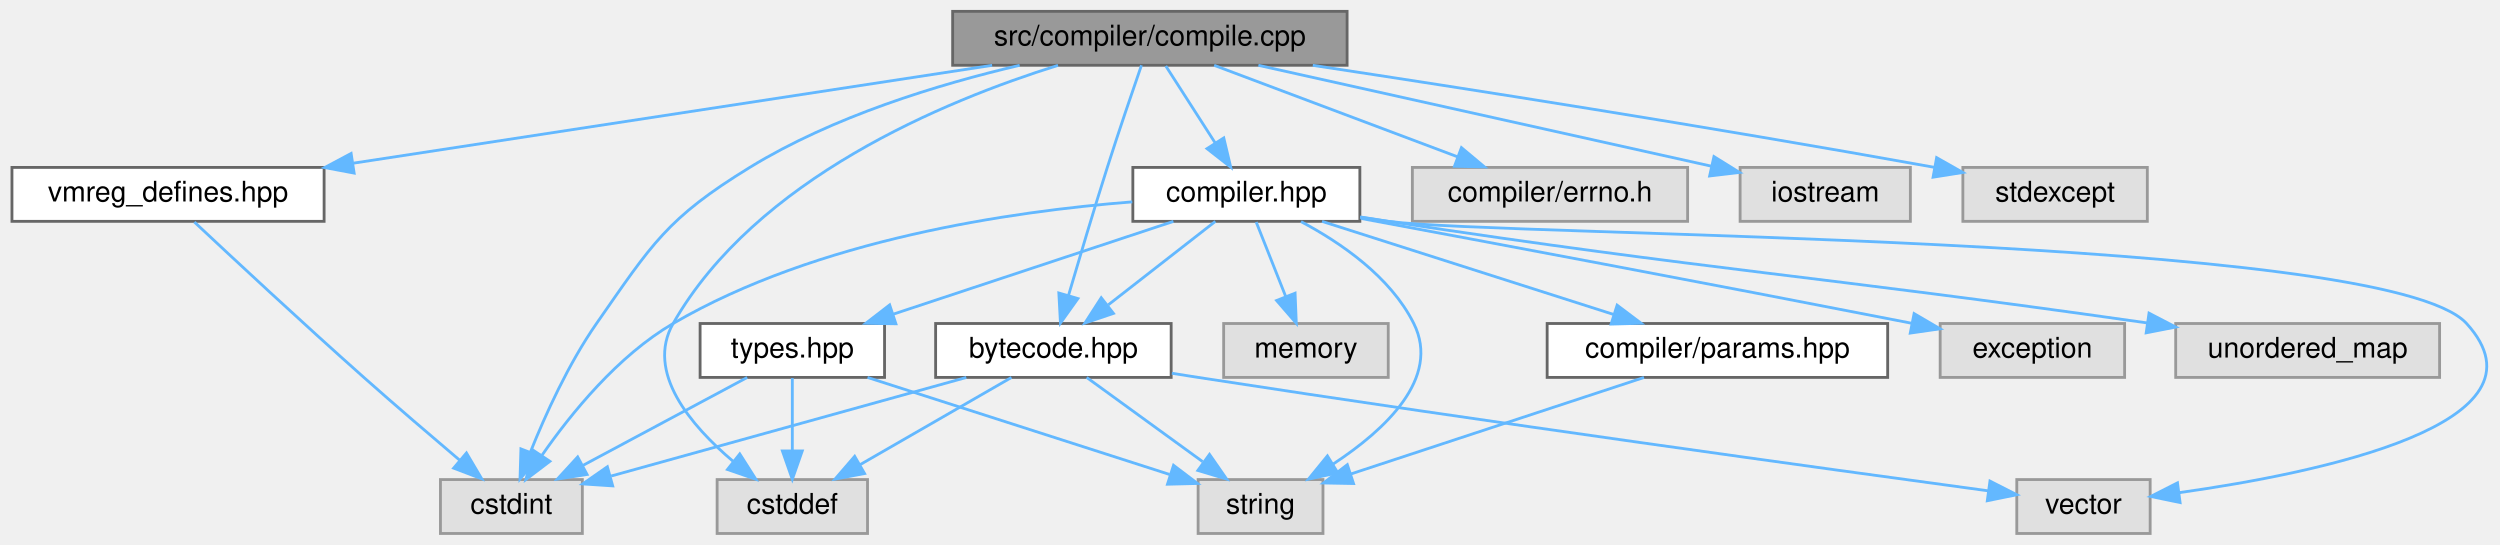
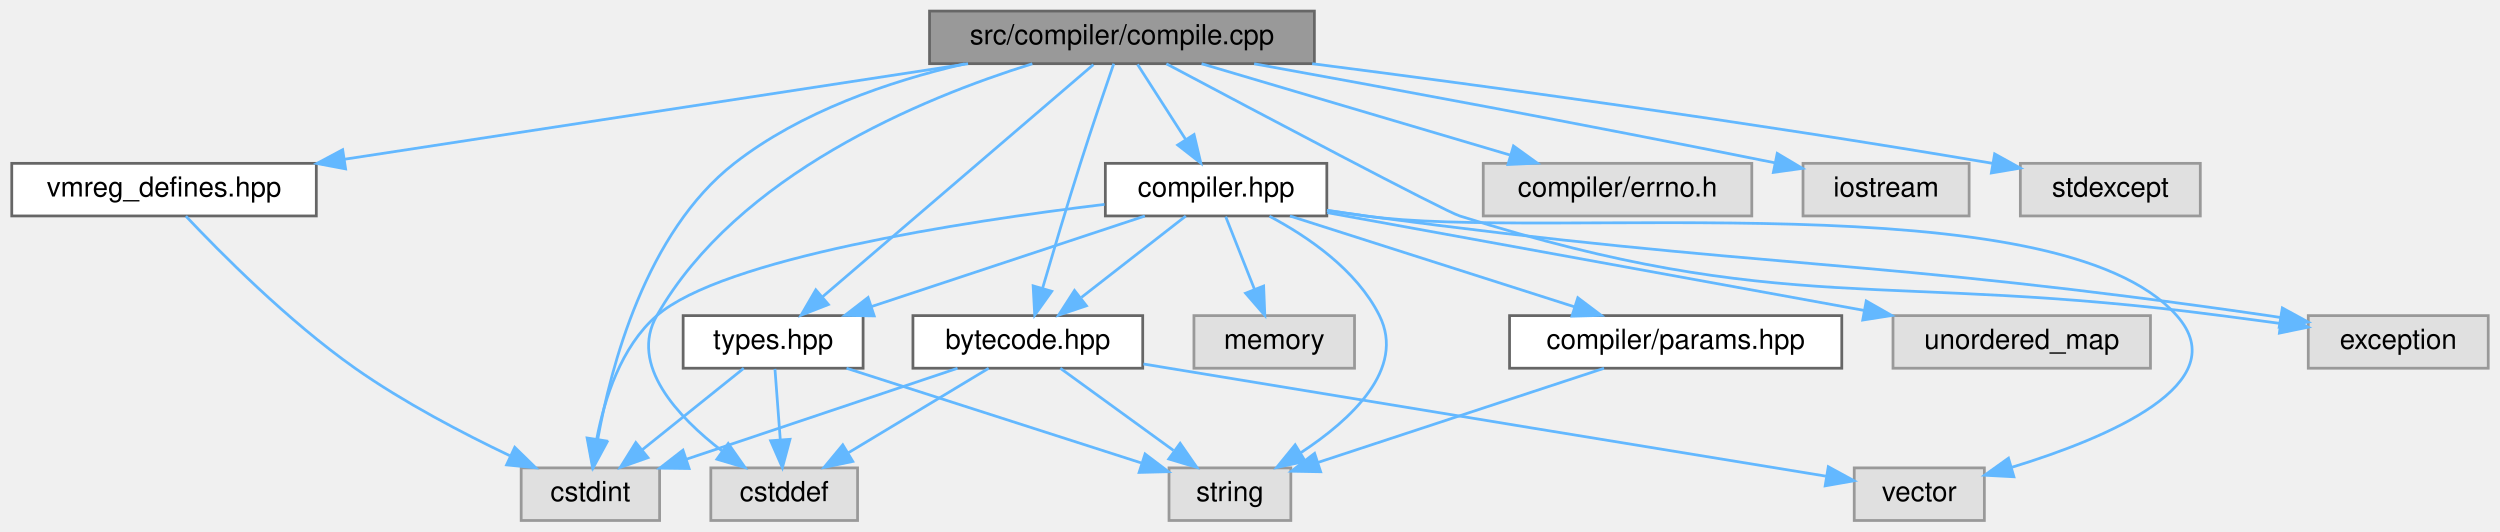
- <svg xmlns="http://www.w3.org/2000/svg" xmlns:xlink="http://www.w3.org/1999/xlink" width="881pt" height="192pt" viewBox="0.00 0.00 880.57 192.00">
+ <svg xmlns="http://www.w3.org/2000/svg" xmlns:xlink="http://www.w3.org/1999/xlink" width="903pt" height="192pt" viewBox="0.00 0.00 902.50 192.00">
  <g id="graph0" class="graph" transform="scale(1 1) rotate(0) translate(4 188)">
    <g id="Node000001" class="node">
      <g id="a_Node000001">
        <a xlink:title=" ">
          <polygon fill="#999999" stroke="#666666" points="470.5,-184 331.5,-184 331.5,-165 470.5,-165 470.5,-184" />
          <text text-anchor="middle" x="401" y="-172" font-family="Helvetica,sans-Serif" font-size="10.00">src/compiler/compile.cpp</text>
        </a>
      </g>
    </g>
    <g id="Node000002" class="node">
      <g id="a_Node000002">
        <a xlink:href="bytecode_8hpp.html" target="_top" xlink:title=" ">
          <polygon fill="white" stroke="#666666" points="408.5,-74 325.5,-74 325.5,-55 408.5,-55 408.5,-74" />
          <text text-anchor="middle" x="367" y="-62" font-family="Helvetica,sans-Serif" font-size="10.00">bytecode.hpp</text>
        </a>
      </g>
    </g>
    <g id="edge1_Node000001_Node000002" class="edge">
      <g id="a_edge1_Node000001_Node000002">
        <a xlink:title=" ">
          <path fill="none" stroke="#63b8ff" d="M398.04,-165C394.95,-156.06 390,-141.59 386,-129 381.2,-113.9 376.07,-96.68 372.35,-83.98" />
          <polygon fill="#63b8ff" stroke="#63b8ff" points="375.64,-82.78 369.49,-74.16 368.92,-84.74 375.64,-82.78" />
        </a>
      </g>
    </g>
    <g id="Node000003" class="node">
      <g id="a_Node000003">
        <a xlink:title=" ">
-           <polygon fill="#e0e0e0" stroke="#999999" points="201,-19 151,-19 151,0 201,0 201,-19" />
-           <text text-anchor="middle" x="176" y="-7" font-family="Helvetica,sans-Serif" font-size="10.00">cstdint</text>
+           <polygon fill="#e0e0e0" stroke="#999999" points="234,-19 184,-19 184,0 234,0 234,-19" />
+           <text text-anchor="middle" x="209" y="-7" font-family="Helvetica,sans-Serif" font-size="10.00">cstdint</text>
        </a>
      </g>
    </g>
    <g id="edge22_Node000001_Node000003" class="edge">
      <g id="a_edge22_Node000001_Node000003">
        <a xlink:title=" ">
-           <path fill="none" stroke="#63b8ff" d="M355.11,-164.99C326.3,-158.25 289.21,-146.92 260,-129 230.8,-111.09 225.59,-102.1 206,-74 196.1,-59.79 187.95,-41.8 182.66,-28.6" />
-           <polygon fill="#63b8ff" stroke="#63b8ff" points="185.9,-27.29 179.04,-19.21 179.36,-29.8 185.9,-27.29" />
+           <path fill="none" stroke="#63b8ff" d="M344.19,-164.94C316.86,-158.59 284.93,-147.67 261,-129 229.07,-104.09 216.32,-55.51 211.58,-28.94" />
+           <polygon fill="#63b8ff" stroke="#63b8ff" points="215.03,-28.36 210,-19.04 208.12,-29.46 215.03,-28.36" />
        </a>
      </g>
    </g>
    <g id="Node000004" class="node">
      <g id="a_Node000004">
        <a xlink:title=" ">
-           <polygon fill="#e0e0e0" stroke="#999999" points="301.5,-19 248.5,-19 248.5,0 301.5,0 301.5,-19" />
-           <text text-anchor="middle" x="275" y="-7" font-family="Helvetica,sans-Serif" font-size="10.00">cstddef</text>
+           <polygon fill="#e0e0e0" stroke="#999999" points="305.5,-19 252.5,-19 252.5,0 305.5,0 305.5,-19" />
+           <text text-anchor="middle" x="279" y="-7" font-family="Helvetica,sans-Serif" font-size="10.00">cstddef</text>
        </a>
      </g>
    </g>
    <g id="edge21_Node000001_Node000004" class="edge">
      <g id="a_edge21_Node000001_Node000004">
        <a xlink:title=" ">
-           <path fill="none" stroke="#63b8ff" d="M368.63,-164.97C328.55,-152.48 262.04,-124.95 233,-74 223.23,-56.85 239.15,-38.1 254.11,-25.45" />
-           <polygon fill="#63b8ff" stroke="#63b8ff" points="256.48,-28.04 262.16,-19.1 252.14,-22.55 256.48,-28.04" />
+           <path fill="none" stroke="#63b8ff" d="M368.63,-164.97C328.55,-152.48 262.04,-124.95 233,-74 222.9,-56.27 240.39,-37.54 256.63,-25.05" />
+           <polygon fill="#63b8ff" stroke="#63b8ff" points="258.78,-27.81 264.86,-19.13 254.69,-22.13 258.78,-27.81" />
        </a>
      </g>
    </g>
    <g id="Node000007" class="node">
      <g id="a_Node000007">
        <a xlink:href="compiler_8hpp.html" target="_top" xlink:title=" ">
          <polygon fill="white" stroke="#666666" points="475,-129 395,-129 395,-110 475,-110 475,-129" />
          <text text-anchor="middle" x="435" y="-117" font-family="Helvetica,sans-Serif" font-size="10.00">compiler.hpp</text>
        </a>
      </g>
    </g>
    <g id="edge6_Node000001_Node000007" class="edge">
      <g id="a_edge6_Node000001_Node000007">
        <a xlink:title=" ">
          <path fill="none" stroke="#63b8ff" d="M406.61,-164.75C411.32,-157.42 418.17,-146.73 423.97,-137.7" />
          <polygon fill="#63b8ff" stroke="#63b8ff" points="427.04,-139.4 429.49,-129.09 421.14,-135.62 427.04,-139.4" />
        </a>
      </g>
    </g>
+     <g id="Node000009" class="node">
+       <g id="a_Node000009">
+         <a xlink:href="types_8hpp.html" target="_top" xlink:title=" ">
+           <polygon fill="white" stroke="#666666" points="307.5,-74 242.5,-74 242.5,-55 307.5,-55 307.5,-74" />
+           <text text-anchor="middle" x="275" y="-62" font-family="Helvetica,sans-Serif" font-size="10.00">types.hpp</text>
+         </a>
+       </g>
+     </g>
+     <g id="edge26_Node000001_Node000009" class="edge">
+       <g id="a_edge26_Node000001_Node000009">
+         <a xlink:title=" ">
+           <path fill="none" stroke="#63b8ff" d="M390.69,-164.66C369.26,-146.3 319.7,-103.81 292.93,-80.87" />
+           <polygon fill="#63b8ff" stroke="#63b8ff" points="294.97,-78.01 285.1,-74.16 290.42,-83.32 294.97,-78.01" />
+         </a>
+       </g>
+     </g>
+     <g id="Node000010" class="node">
+       <g id="a_Node000010">
+         <a xlink:title=" ">
+           <polygon fill="#e0e0e0" stroke="#999999" points="894.5,-74 829.5,-74 829.5,-55 894.5,-55 894.5,-74" />
+           <text text-anchor="middle" x="862" y="-62" font-family="Helvetica,sans-Serif" font-size="10.00">exception</text>
+         </a>
+       </g>
+     </g>
+     <g id="edge23_Node000001_Node000010" class="edge">
+       <g id="a_edge23_Node000001_Node000010">
+         <a xlink:title=" ">
+           <path fill="none" stroke="#63b8ff" d="M417.04,-164.96C448.87,-148.05 517.42,-111.76 523,-110 640.57,-72.98 675.79,-90.11 798,-74 804.87,-73.09 812.15,-72.13 819.25,-71.19" />
+           <polygon fill="#63b8ff" stroke="#63b8ff" points="819.99,-74.62 829.44,-69.84 819.07,-67.68 819.99,-74.62" />
+         </a>
+       </g>
+     </g>
    <g id="Node000013" class="node">
      <g id="a_Node000013">
        <a xlink:title=" ">
-           <polygon fill="#e0e0e0" stroke="#999999" points="590.5,-129 493.5,-129 493.5,-110 590.5,-110 590.5,-129" />
-           <text text-anchor="middle" x="542" y="-117" font-family="Helvetica,sans-Serif" font-size="10.00">compiler/errno.h</text>
+           <polygon fill="#e0e0e0" stroke="#999999" points="628.5,-129 531.5,-129 531.5,-110 628.5,-110 628.5,-129" />
+           <text text-anchor="middle" x="580" y="-117" font-family="Helvetica,sans-Serif" font-size="10.00">compiler/errno.h</text>
        </a>
      </g>
    </g>
    <g id="edge20_Node000001_Node000013" class="edge">
      <g id="a_edge20_Node000001_Node000013">
        <a xlink:title=" ">
-           <path fill="none" stroke="#63b8ff" d="M423.65,-164.98C446.85,-156.27 483.12,-142.63 509.4,-132.75" />
-           <polygon fill="#63b8ff" stroke="#63b8ff" points="510.8,-135.97 518.93,-129.17 508.34,-129.41 510.8,-135.97" />
+           <path fill="none" stroke="#63b8ff" d="M429.76,-164.98C459.94,-156.05 507.57,-141.94 541.1,-132.02" />
+           <polygon fill="#63b8ff" stroke="#63b8ff" points="542.42,-135.28 551.02,-129.08 540.43,-128.57 542.42,-135.28" />
        </a>
      </g>
    </g>
    <g id="Node000014" class="node">
      <g id="a_Node000014">
        <a xlink:title=" ">
-           <polygon fill="#e0e0e0" stroke="#999999" points="669,-129 609,-129 609,-110 669,-110 669,-129" />
-           <text text-anchor="middle" x="639" y="-117" font-family="Helvetica,sans-Serif" font-size="10.00">iostream</text>
-         </a>
-       </g>
-     </g>
-     <g id="edge23_Node000001_Node000014" class="edge">
-       <g id="a_edge23_Node000001_Node000014">
-         <a xlink:title=" ">
-           <path fill="none" stroke="#63b8ff" d="M439.24,-164.98C483,-155.24 554.36,-139.35 598.89,-129.43" />
-           <polygon fill="#63b8ff" stroke="#63b8ff" points="599.78,-132.82 608.78,-127.23 598.26,-125.99 599.78,-132.82" />
+           <polygon fill="#e0e0e0" stroke="#999999" points="707,-129 647,-129 647,-110 707,-110 707,-129" />
+           <text text-anchor="middle" x="677" y="-117" font-family="Helvetica,sans-Serif" font-size="10.00">iostream</text>
+         </a>
+       </g>
+     </g>
+     <g id="edge24_Node000001_Node000014" class="edge">
+       <g id="a_edge24_Node000001_Node000014">
+         <a xlink:title=" ">
+           <path fill="none" stroke="#63b8ff" d="M448.74,-164.96C494.51,-156.67 565.8,-143.52 636.77,-129.2" />
+           <polygon fill="#63b8ff" stroke="#63b8ff" points="637.68,-132.59 646.78,-127.18 636.29,-125.73 637.68,-132.59" />
        </a>
      </g>
    </g>
    <g id="Node000015" class="node">
      <g id="a_Node000015">
        <a xlink:title=" ">
-           <polygon fill="#e0e0e0" stroke="#999999" points="752.5,-129 687.5,-129 687.5,-110 752.5,-110 752.5,-129" />
-           <text text-anchor="middle" x="720" y="-117" font-family="Helvetica,sans-Serif" font-size="10.00">stdexcept</text>
-         </a>
-       </g>
-     </g>
-     <g id="edge24_Node000001_Node000015" class="edge">
-       <g id="a_edge24_Node000001_Node000015">
-         <a xlink:title=" ">
-           <path fill="none" stroke="#63b8ff" d="M458.41,-164.97C512.32,-156.8 595.47,-143.8 677.47,-129.03" />
-           <polygon fill="#63b8ff" stroke="#63b8ff" points="678.25,-132.45 687.47,-127.22 677,-125.56 678.25,-132.45" />
+           <polygon fill="#e0e0e0" stroke="#999999" points="790.5,-129 725.5,-129 725.5,-110 790.5,-110 790.5,-129" />
+           <text text-anchor="middle" x="758" y="-117" font-family="Helvetica,sans-Serif" font-size="10.00">stdexcept</text>
+         </a>
+       </g>
+     </g>
+     <g id="edge25_Node000001_Node000015" class="edge">
+       <g id="a_edge25_Node000001_Node000015">
+         <a xlink:title=" ">
+           <path fill="none" stroke="#63b8ff" d="M469.7,-164.99C531.38,-157.07 624.65,-144.43 715.55,-128.98" />
+           <polygon fill="#63b8ff" stroke="#63b8ff" points="716.21,-132.42 725.48,-127.28 715.03,-125.52 716.21,-132.42" />
        </a>
      </g>
    </g>
    <g id="Node000016" class="node">
      <g id="a_Node000016">
        <a xlink:href="vmreg__defines_8hpp.html" target="_top" xlink:title=" ">
          <polygon fill="white" stroke="#666666" points="110,-129 0,-129 0,-110 110,-110 110,-129" />
          <text text-anchor="middle" x="55" y="-117" font-family="Helvetica,sans-Serif" font-size="10.00">vmreg_defines.hpp</text>
        </a>
      </g>
    </g>
-     <g id="edge25_Node000001_Node000016" class="edge">
-       <g id="a_edge25_Node000001_Node000016">
+     <g id="edge27_Node000001_Node000016" class="edge">
+       <g id="a_edge27_Node000001_Node000016">
        <a xlink:title=" ">
          <path fill="none" stroke="#63b8ff" d="M345.41,-164.98C284.03,-155.58 185.32,-140.46 120.3,-130.5" />
          <polygon fill="#63b8ff" stroke="#63b8ff" points="120.58,-127 110.17,-128.95 119.52,-133.92 120.58,-127" />
        </a>
      </g>
    </g>
    <g id="edge2_Node000002_Node000003" class="edge">
      <g id="a_edge2_Node000002_Node000003">
        <a xlink:title=" ">
-           <path fill="none" stroke="#63b8ff" d="M336.31,-54.98C302.14,-45.5 247.02,-30.21 211.15,-20.25" />
-           <polygon fill="#63b8ff" stroke="#63b8ff" points="211.7,-16.77 201.12,-17.47 209.82,-23.52 211.7,-16.77" />
+           <path fill="none" stroke="#63b8ff" d="M341.61,-54.98C315.05,-46.07 273.16,-32.02 243.58,-22.1" />
+           <polygon fill="#63b8ff" stroke="#63b8ff" points="244.66,-18.77 234.06,-18.91 242.43,-25.41 244.66,-18.77" />
        </a>
      </g>
    </g>
    <g id="edge3_Node000002_Node000004" class="edge">
      <g id="a_edge3_Node000002_Node000004">
        <a xlink:title=" ">
-           <path fill="none" stroke="#63b8ff" d="M352.22,-54.98C337.82,-46.69 315.69,-33.94 298.81,-24.22" />
-           <polygon fill="#63b8ff" stroke="#63b8ff" points="300.46,-21.13 290.05,-19.17 296.97,-27.19 300.46,-21.13" />
+           <path fill="none" stroke="#63b8ff" d="M352.86,-54.98C339.21,-46.77 318.31,-34.18 302.22,-24.49" />
+           <polygon fill="#63b8ff" stroke="#63b8ff" points="303.77,-21.33 293.4,-19.17 300.16,-27.33 303.77,-21.33" />
        </a>
      </g>
    </g>
    <g id="Node000005" class="node">
      <g id="a_Node000005">
        <a xlink:title=" ">
          <polygon fill="#e0e0e0" stroke="#999999" points="462,-19 418,-19 418,0 462,0 462,-19" />
          <text text-anchor="middle" x="440" y="-7" font-family="Helvetica,sans-Serif" font-size="10.00">string</text>
        </a>
      </g>
    </g>
    <g id="edge4_Node000002_Node000005" class="edge">
      <g id="a_edge4_Node000002_Node000005">
        <a xlink:title=" ">
          <path fill="none" stroke="#63b8ff" d="M378.73,-54.98C389.73,-47 406.42,-34.88 419.6,-25.31" />
          <polygon fill="#63b8ff" stroke="#63b8ff" points="422.02,-27.88 428.06,-19.17 417.91,-22.21 422.02,-27.88" />
        </a>
      </g>
    </g>
    <g id="Node000006" class="node">
      <g id="a_Node000006">
        <a xlink:title=" ">
-           <polygon fill="#e0e0e0" stroke="#999999" points="753.5,-19 706.5,-19 706.5,0 753.5,0 753.5,-19" />
-           <text text-anchor="middle" x="730" y="-7" font-family="Helvetica,sans-Serif" font-size="10.00">vector</text>
+           <polygon fill="#e0e0e0" stroke="#999999" points="712.5,-19 665.5,-19 665.5,0 712.5,0 712.5,-19" />
+           <text text-anchor="middle" x="689" y="-7" font-family="Helvetica,sans-Serif" font-size="10.00">vector</text>
        </a>
      </g>
    </g>
    <g id="edge5_Node000002_Node000006" class="edge">
      <g id="a_edge5_Node000002_Node000006">
        <a xlink:title=" ">
-           <path fill="none" stroke="#63b8ff" d="M408.74,-56.46C411.87,-55.96 414.98,-55.47 418,-55 519.3,-39.34 639.42,-22.77 696.57,-15.01" />
-           <polygon fill="#63b8ff" stroke="#63b8ff" points="697.05,-18.47 706.49,-13.66 696.11,-11.54 697.05,-18.47" />
+           <path fill="none" stroke="#63b8ff" d="M408.75,-56.53C411.88,-56.01 414.99,-55.5 418,-55 503.42,-40.87 604.01,-24.4 655.27,-16.01" />
+           <polygon fill="#63b8ff" stroke="#63b8ff" points="656.13,-19.42 665.43,-14.35 655,-12.51 656.13,-19.42" />
        </a>
      </g>
    </g>
    <g id="edge7_Node000007_Node000002" class="edge">
      <g id="a_edge7_Node000007_Node000002">
        <a xlink:title=" ">
          <path fill="none" stroke="#63b8ff" d="M424.07,-109.98C413.92,-102.07 398.58,-90.11 386.35,-80.58" />
          <polygon fill="#63b8ff" stroke="#63b8ff" points="388.16,-77.56 378.12,-74.17 383.86,-83.08 388.16,-77.56" />
        </a>
      </g>
    </g>
    <g id="edge14_Node000007_Node000003" class="edge">
      <g id="a_edge14_Node000007_Node000003">
        <a xlink:title=" ">
-           <path fill="none" stroke="#63b8ff" d="M394.8,-116.86C352.05,-113.53 283.72,-103.58 233,-74 213.48,-62.61 196.98,-42.24 186.83,-27.64" />
-           <polygon fill="#63b8ff" stroke="#63b8ff" points="189.56,-25.43 181.12,-19.03 183.73,-29.3 189.56,-25.43" />
+           <path fill="none" stroke="#63b8ff" d="M394.71,-114.18C342.92,-107.88 256.83,-94.61 233,-74 220.06,-62.81 214.08,-43.88 211.32,-29.6" />
+           <polygon fill="#63b8ff" stroke="#63b8ff" points="214.73,-28.72 209.74,-19.38 207.81,-29.8 214.73,-28.72" />
        </a>
      </g>
    </g>
    <g id="edge16_Node000007_Node000005" class="edge">
      <g id="a_edge16_Node000007_Node000005">
        <a xlink:title=" ">
          <path fill="none" stroke="#63b8ff" d="M454.27,-109.9C468.12,-102.55 485.76,-90.54 494,-74 503.6,-54.74 483.83,-36.44 465.58,-24.47" />
          <polygon fill="#63b8ff" stroke="#63b8ff" points="467.22,-21.38 456.87,-19.13 463.56,-27.34 467.22,-21.38" />
        </a>
      </g>
    </g>
    <g id="edge18_Node000007_Node000006" class="edge">
      <g id="a_edge18_Node000007_Node000006">
        <a xlink:title=" ">
-           <path fill="none" stroke="#63b8ff" d="M475.08,-111.42C478.43,-110.91 481.77,-110.43 485,-110 527.05,-104.44 836.46,-105.37 865,-74 897.06,-38.76 813.37,-21.38 763.71,-14.39" />
-           <polygon fill="#63b8ff" stroke="#63b8ff" points="764.05,-10.9 753.68,-13.05 763.13,-17.84 764.05,-10.9" />
+           <path fill="none" stroke="#63b8ff" d="M475.08,-112.04C479.77,-111.33 484.49,-110.63 489,-110 553.97,-100.9 738.53,-123.13 782,-74 803.69,-49.48 757.21,-29.86 722.46,-19.23" />
+           <polygon fill="#63b8ff" stroke="#63b8ff" points="723.17,-15.79 712.59,-16.35 721.21,-22.51 723.17,-15.79" />
        </a>
      </g>
    </g>
    <g id="Node000008" class="node">
      <g id="a_Node000008">
        <a xlink:href="params_8hpp.html" target="_top" xlink:title=" ">
          <polygon fill="white" stroke="#666666" points="661,-74 541,-74 541,-55 661,-55 661,-74" />
          <text text-anchor="middle" x="601" y="-62" font-family="Helvetica,sans-Serif" font-size="10.00">compiler/params.hpp</text>
        </a>
      </g>
    </g>
    <g id="edge8_Node000007_Node000008" class="edge">
      <g id="a_edge8_Node000007_Node000008">
        <a xlink:title=" ">
          <path fill="none" stroke="#63b8ff" d="M461.67,-109.98C489.54,-101.09 533.45,-87.07 564.52,-77.15" />
          <polygon fill="#63b8ff" stroke="#63b8ff" points="565.66,-80.46 574.12,-74.08 563.53,-73.79 565.66,-80.46" />
        </a>
      </g>
    </g>
-     <g id="Node000009" class="node">
-       <g id="a_Node000009">
-         <a xlink:href="types_8hpp.html" target="_top" xlink:title=" ">
-           <polygon fill="white" stroke="#666666" points="307.5,-74 242.5,-74 242.5,-55 307.5,-55 307.5,-74" />
-           <text text-anchor="middle" x="275" y="-62" font-family="Helvetica,sans-Serif" font-size="10.00">types.hpp</text>
-         </a>
-       </g>
-     </g>
    <g id="edge10_Node000007_Node000009" class="edge">
      <g id="a_edge10_Node000007_Node000009">
        <a xlink:title=" ">
          <path fill="none" stroke="#63b8ff" d="M409.29,-109.98C382.55,-101.13 340.47,-87.19 310.55,-77.28" />
          <polygon fill="#63b8ff" stroke="#63b8ff" points="311.5,-73.9 300.91,-74.08 309.3,-80.55 311.5,-73.9" />
        </a>
      </g>
    </g>
-     <g id="Node000010" class="node">
-       <g id="a_Node000010">
-         <a xlink:title=" ">
-           <polygon fill="#e0e0e0" stroke="#999999" points="744.5,-74 679.5,-74 679.5,-55 744.5,-55 744.5,-74" />
-           <text text-anchor="middle" x="712" y="-62" font-family="Helvetica,sans-Serif" font-size="10.00">exception</text>
-         </a>
-       </g>
-     </g>
    <g id="edge15_Node000007_Node000010" class="edge">
      <g id="a_edge15_Node000007_Node000010">
        <a xlink:title=" ">
-           <path fill="none" stroke="#63b8ff" d="M475.37,-111.02C520.19,-102.67 594.97,-88.64 669.42,-74.09" />
-           <polygon fill="#63b8ff" stroke="#63b8ff" points="670.31,-77.49 679.45,-72.13 668.96,-70.62 670.31,-77.49" />
+           <path fill="none" stroke="#63b8ff" d="M475.07,-111.98C479.76,-111.28 484.48,-110.6 489,-110 633.48,-90.66 670.75,-94.98 815,-74 816.46,-73.79 817.95,-73.56 819.45,-73.33" />
+           <polygon fill="#63b8ff" stroke="#63b8ff" points="820.13,-76.76 829.43,-71.69 819,-69.86 820.13,-76.76" />
        </a>
      </g>
    </g>
    <g id="Node000011" class="node">
      <g id="a_Node000011">
        <a xlink:title=" ">
-           <polygon fill="#e0e0e0" stroke="#999999" points="855.5,-74 762.5,-74 762.5,-55 855.5,-55 855.5,-74" />
-           <text text-anchor="middle" x="809" y="-62" font-family="Helvetica,sans-Serif" font-size="10.00">unordered_map</text>
+           <polygon fill="#e0e0e0" stroke="#999999" points="772.5,-74 679.5,-74 679.5,-55 772.5,-55 772.5,-74" />
+           <text text-anchor="middle" x="726" y="-62" font-family="Helvetica,sans-Serif" font-size="10.00">unordered_map</text>
        </a>
      </g>
    </g>
    <g id="edge17_Node000007_Node000011" class="edge">
      <g id="a_edge17_Node000007_Node000011">
        <a xlink:title=" ">
-           <path fill="none" stroke="#63b8ff" d="M475.1,-111.56C478.44,-111.01 481.78,-110.49 485,-110 601.11,-92.37 632.95,-91.26 752.58,-74.18" />
-           <polygon fill="#63b8ff" stroke="#63b8ff" points="753.1,-77.64 762.5,-72.75 752.1,-70.71 753.1,-77.64" />
+           <path fill="none" stroke="#63b8ff" d="M475.16,-111.19C525.46,-102.02 611.97,-86.27 669.08,-75.87" />
+           <polygon fill="#63b8ff" stroke="#63b8ff" points="669.83,-79.29 679.04,-74.05 668.57,-72.4 669.83,-79.29" />
        </a>
      </g>
    </g>
    <g id="Node000012" class="node">
      <g id="a_Node000012">
        <a xlink:title=" ">
          <polygon fill="#e0e0e0" stroke="#999999" points="485,-74 427,-74 427,-55 485,-55 485,-74" />
          <text text-anchor="middle" x="456" y="-62" font-family="Helvetica,sans-Serif" font-size="10.00">memory</text>
        </a>
      </g>
    </g>
    <g id="edge19_Node000007_Node000012" class="edge">
      <g id="a_edge19_Node000007_Node000012">
        <a xlink:title=" ">
          <path fill="none" stroke="#63b8ff" d="M438.47,-109.75C441.28,-102.65 445.34,-92.4 448.85,-83.56" />
          <polygon fill="#63b8ff" stroke="#63b8ff" points="452.17,-84.68 452.6,-74.09 445.66,-82.1 452.17,-84.68" />
        </a>
      </g>
    </g>
    <g id="edge9_Node000008_Node000005" class="edge">
      <g id="a_edge9_Node000008_Node000005">
        <a xlink:title=" ">
          <path fill="none" stroke="#63b8ff" d="M575.13,-54.98C547.02,-45.73 502.08,-30.94 471.83,-20.98" />
          <polygon fill="#63b8ff" stroke="#63b8ff" points="472.77,-17.6 462.18,-17.8 470.58,-24.25 472.77,-17.6" />
        </a>
      </g>
    </g>
    <g id="edge12_Node000009_Node000003" class="edge">
      <g id="a_edge12_Node000009_Node000003">
        <a xlink:title=" ">
-           <path fill="none" stroke="#63b8ff" d="M259.09,-54.98C243.45,-46.61 219.34,-33.7 201.12,-23.95" />
-           <polygon fill="#63b8ff" stroke="#63b8ff" points="202.66,-20.8 192.2,-19.17 199.36,-26.98 202.66,-20.8" />
+           <path fill="none" stroke="#63b8ff" d="M264.4,-54.98C254.54,-47.07 239.65,-35.11 227.78,-25.58" />
+           <polygon fill="#63b8ff" stroke="#63b8ff" points="229.79,-22.7 219.8,-19.17 225.4,-28.16 229.79,-22.7" />
        </a>
      </g>
    </g>
    <g id="edge11_Node000009_Node000004" class="edge">
      <g id="a_edge11_Node000009_Node000004">
        <a xlink:title=" ">
-           <path fill="none" stroke="#63b8ff" d="M275,-54.75C275,-47.8 275,-37.85 275,-29.13" />
-           <polygon fill="#63b8ff" stroke="#63b8ff" points="278.5,-29.09 275,-19.09 271.5,-29.09 278.5,-29.09" />
+           <path fill="none" stroke="#63b8ff" d="M275.66,-54.75C276.18,-47.8 276.94,-37.85 277.59,-29.13" />
+           <polygon fill="#63b8ff" stroke="#63b8ff" points="281.09,-29.32 278.35,-19.09 274.11,-28.8 281.09,-29.32" />
        </a>
      </g>
    </g>
    <g id="edge13_Node000009_Node000005" class="edge">
      <g id="a_edge13_Node000009_Node000005">
        <a xlink:title=" ">
          <path fill="none" stroke="#63b8ff" d="M301.51,-54.98C330.48,-45.68 376.9,-30.77 407.91,-20.81" />
          <polygon fill="#63b8ff" stroke="#63b8ff" points="409.34,-24.03 417.79,-17.63 407.2,-17.36 409.34,-24.03" />
        </a>
      </g>
    </g>
-     <g id="edge26_Node000016_Node000003" class="edge">
-       <g id="a_edge26_Node000016_Node000003">
-         <a xlink:title=" ">
-           <path fill="none" stroke="#63b8ff" d="M64.28,-109.76C77.43,-97.42 102.33,-74.24 124,-55 135.11,-45.14 147.77,-34.3 157.81,-25.79" />
-           <polygon fill="#63b8ff" stroke="#63b8ff" points="160.16,-28.38 165.55,-19.26 155.65,-23.03 160.16,-28.38" />
+     <g id="edge28_Node000016_Node000003" class="edge">
+       <g id="a_edge28_Node000016_Node000003">
+         <a xlink:title=" ">
+           <path fill="none" stroke="#63b8ff" d="M62.89,-109.92C75.12,-96.95 99.77,-72.05 124,-55 141.54,-42.66 162.93,-31.48 179.87,-23.41" />
+           <polygon fill="#63b8ff" stroke="#63b8ff" points="181.68,-26.43 189.26,-19.03 178.72,-20.08 181.68,-26.43" />
        </a>
      </g>
    </g>
  </g>
</svg>
